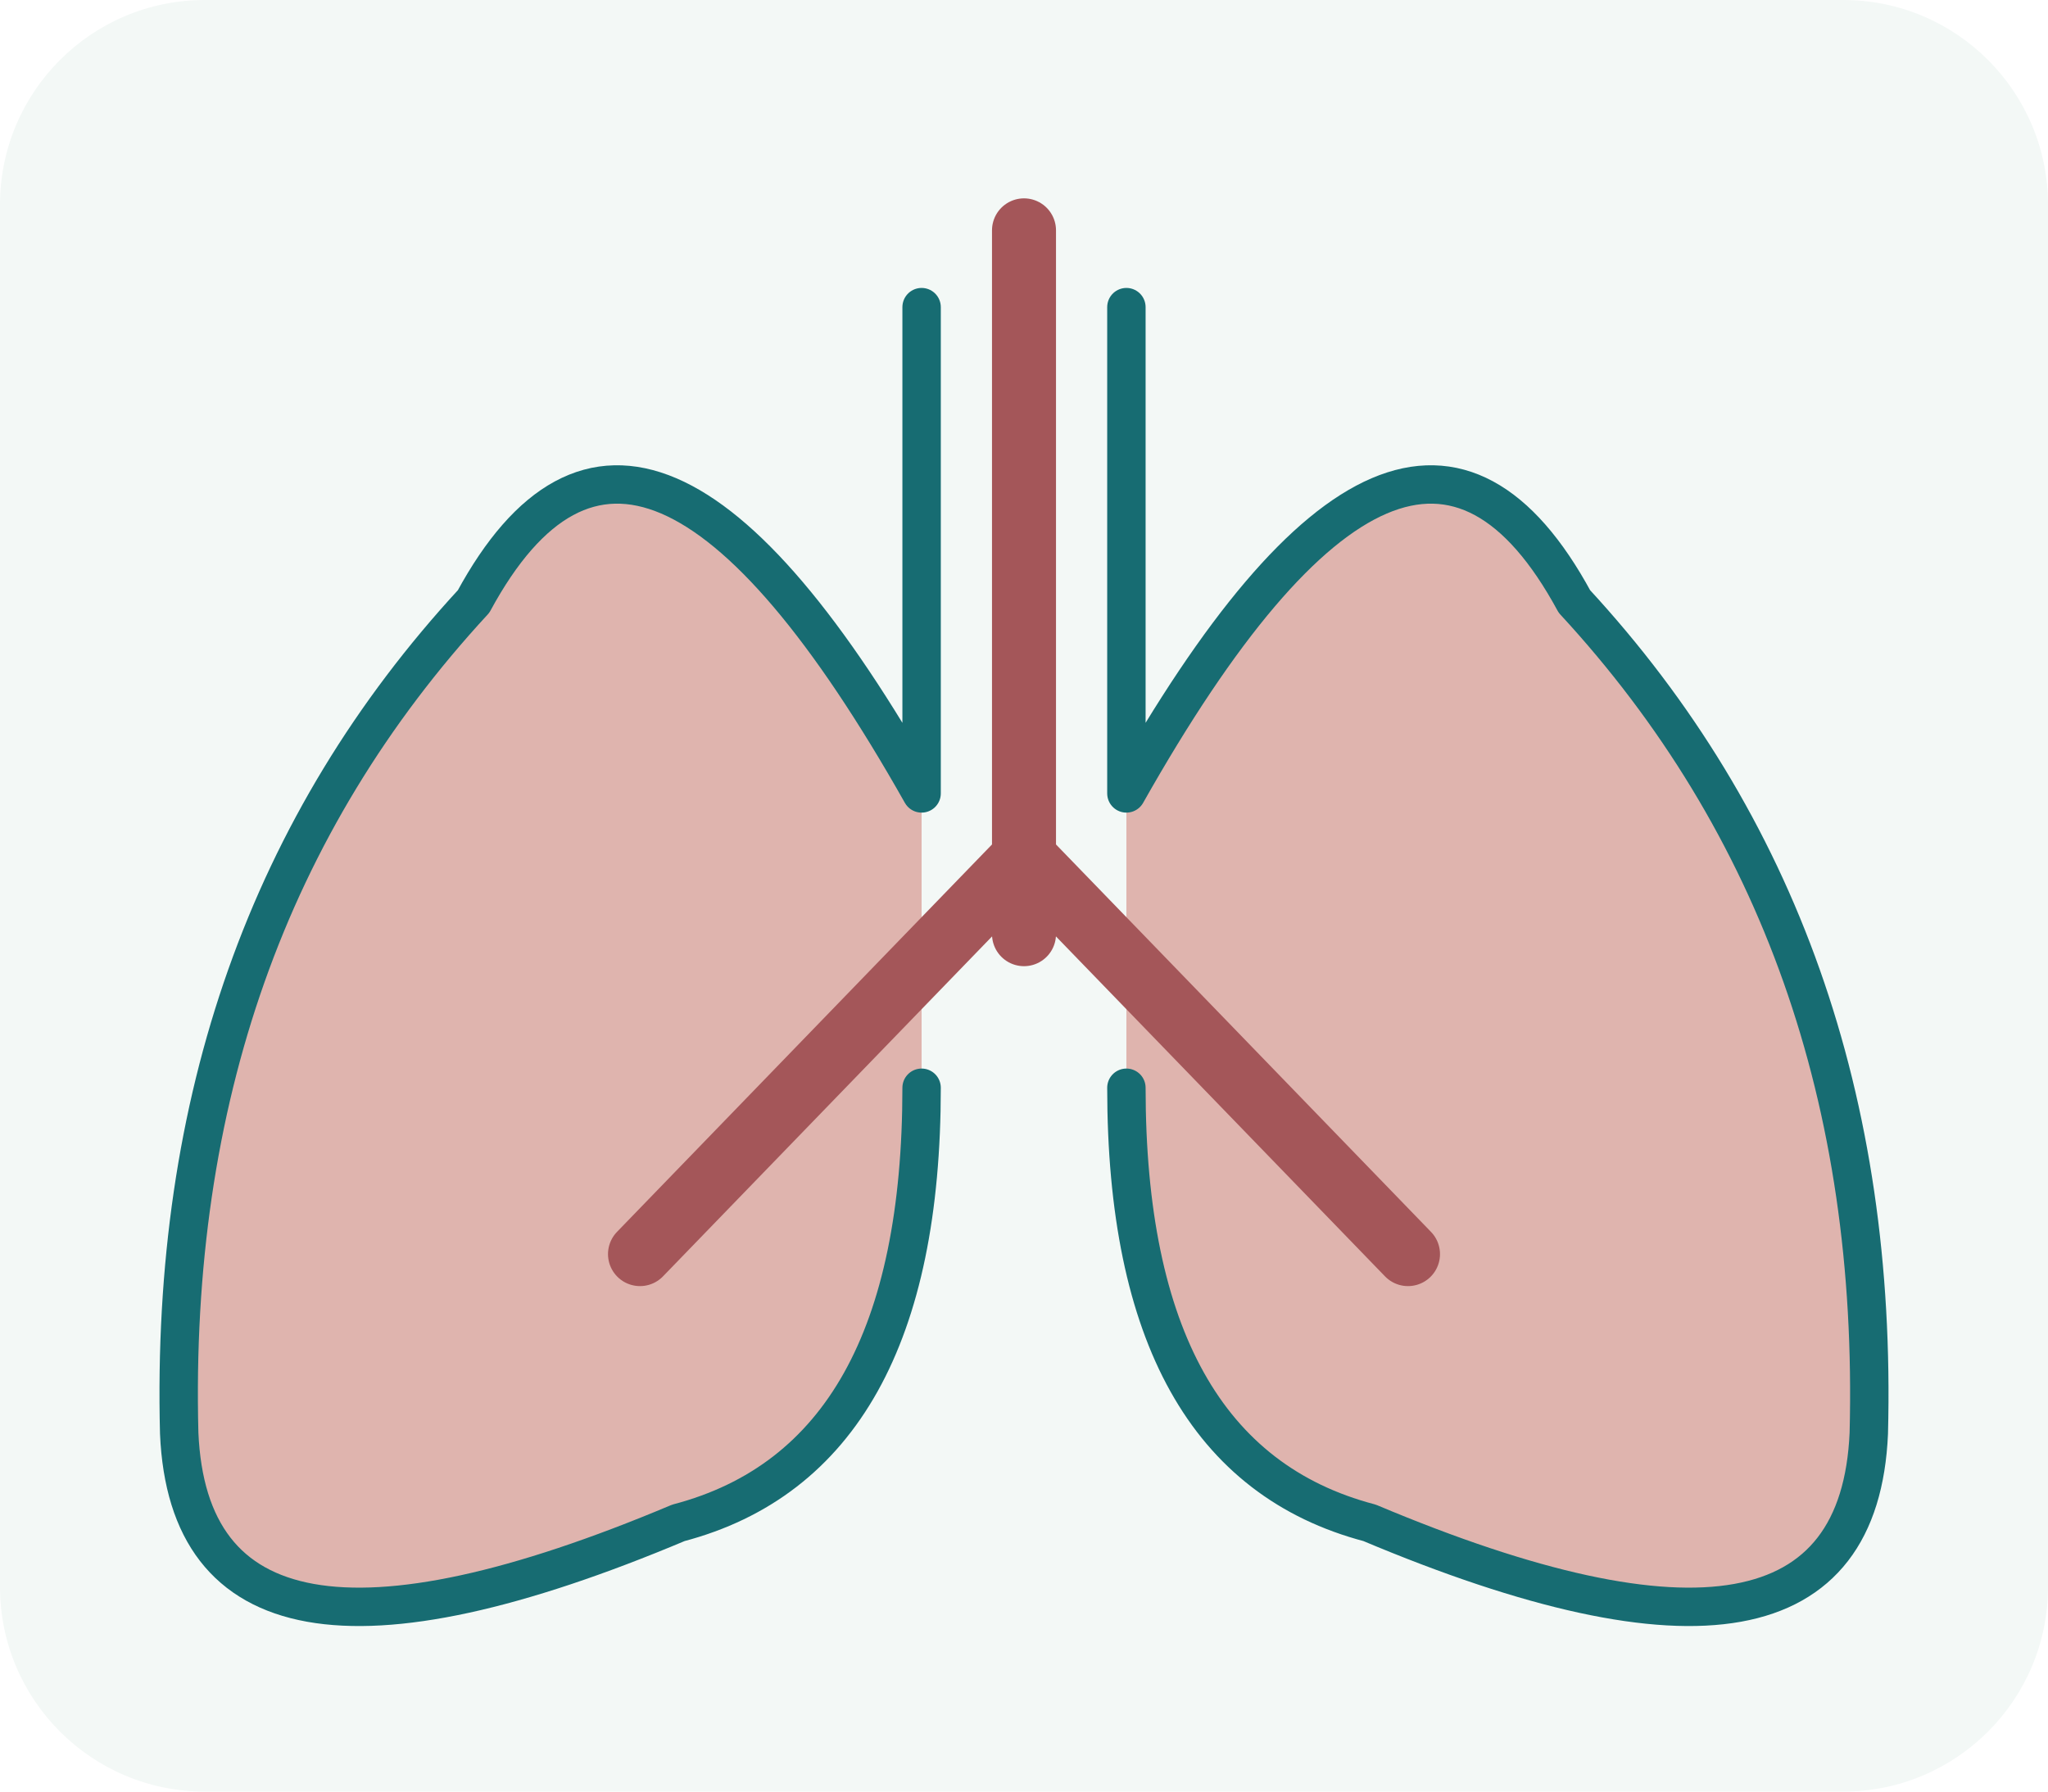
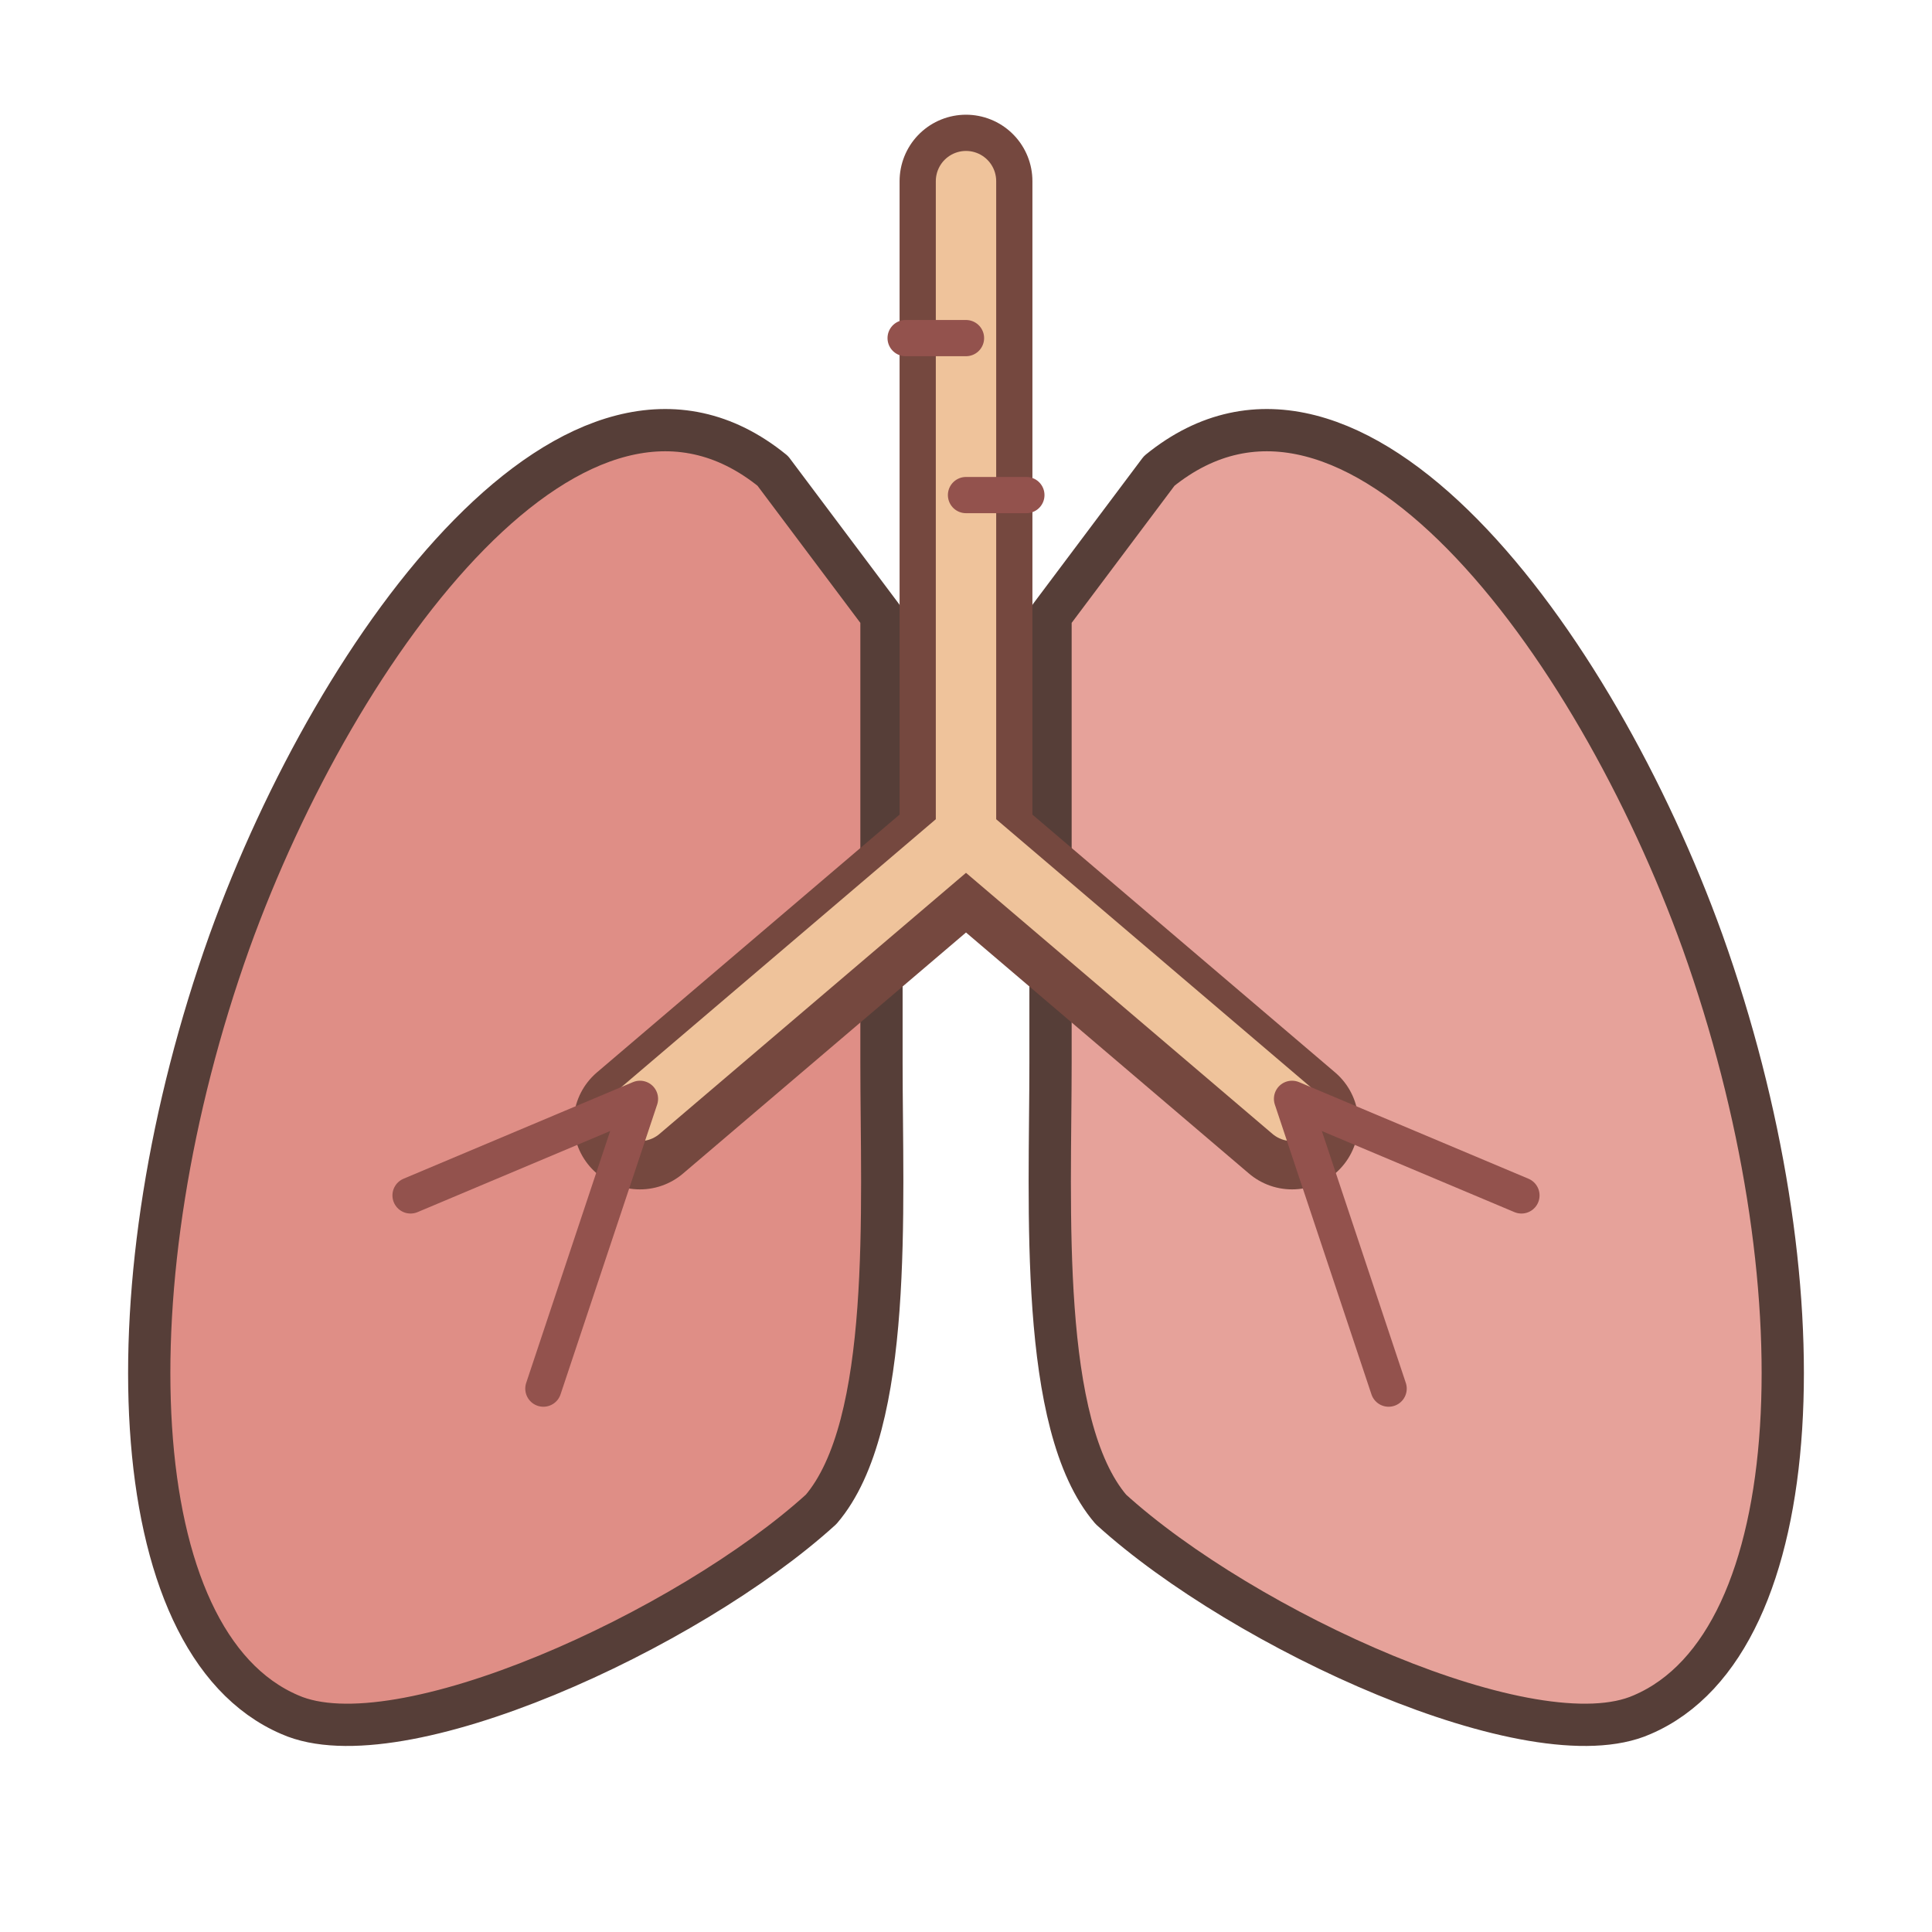
- <svg xmlns="http://www.w3.org/2000/svg" viewBox="0 0 160 140">
-   <rect width="160" height="140" rx="16" fill="#f3f8f6" />
-   <g stroke="#176c72" stroke-width="3" stroke-linecap="round" stroke-linejoin="round">
-     <path d="M72 24v38q-22-39-35-15-24 26-23 65 1 23 39 7 19-5 19-34m16-61v38q22-39 35-15 24 26 23 65-1 23-39 7-19-5-19-34" fill="#dfb4ae" />
-     <path d="M80 18v55m0-6-30 31m30-31 30 31" fill="none" stroke="#a45659" stroke-width="5" />
+ <svg xmlns="http://www.w3.org/2000/svg" viewBox="0 0 160 160" role="img">
+   <g stroke="#563e38" stroke-width="3.5" stroke-linecap="round" stroke-linejoin="round">
+     <path d="M64 39C48 26 28 53 19 78c-10 28-9 58 5 64 9 4 33-7 44-17 6-7 5-25 5-37V51Z" fill="#df8e86" />
+     <path d="M96 39c16-13 36 14 45 39 10 28 9 58-5 64-9 4-33-7-44-17-6-7-5-25-5-37V51Z" fill="#e6a29a" />
+     <path d="M80 15v55l-27 23m27-23 27 23" fill="none" stroke="#75483f" stroke-width="11" />
+     <path d="M80 15v54l-27 23m27-23 27 23" fill="none" stroke="#efc39b" stroke-width="5" />
+     <path d="M80 28h-5m5 13h5M53 91l-8 24m8-24-19 8m73-8 8 24m-8-24 19 8" fill="none" stroke="#93524d" stroke-width="3" />
  </g>
</svg>
